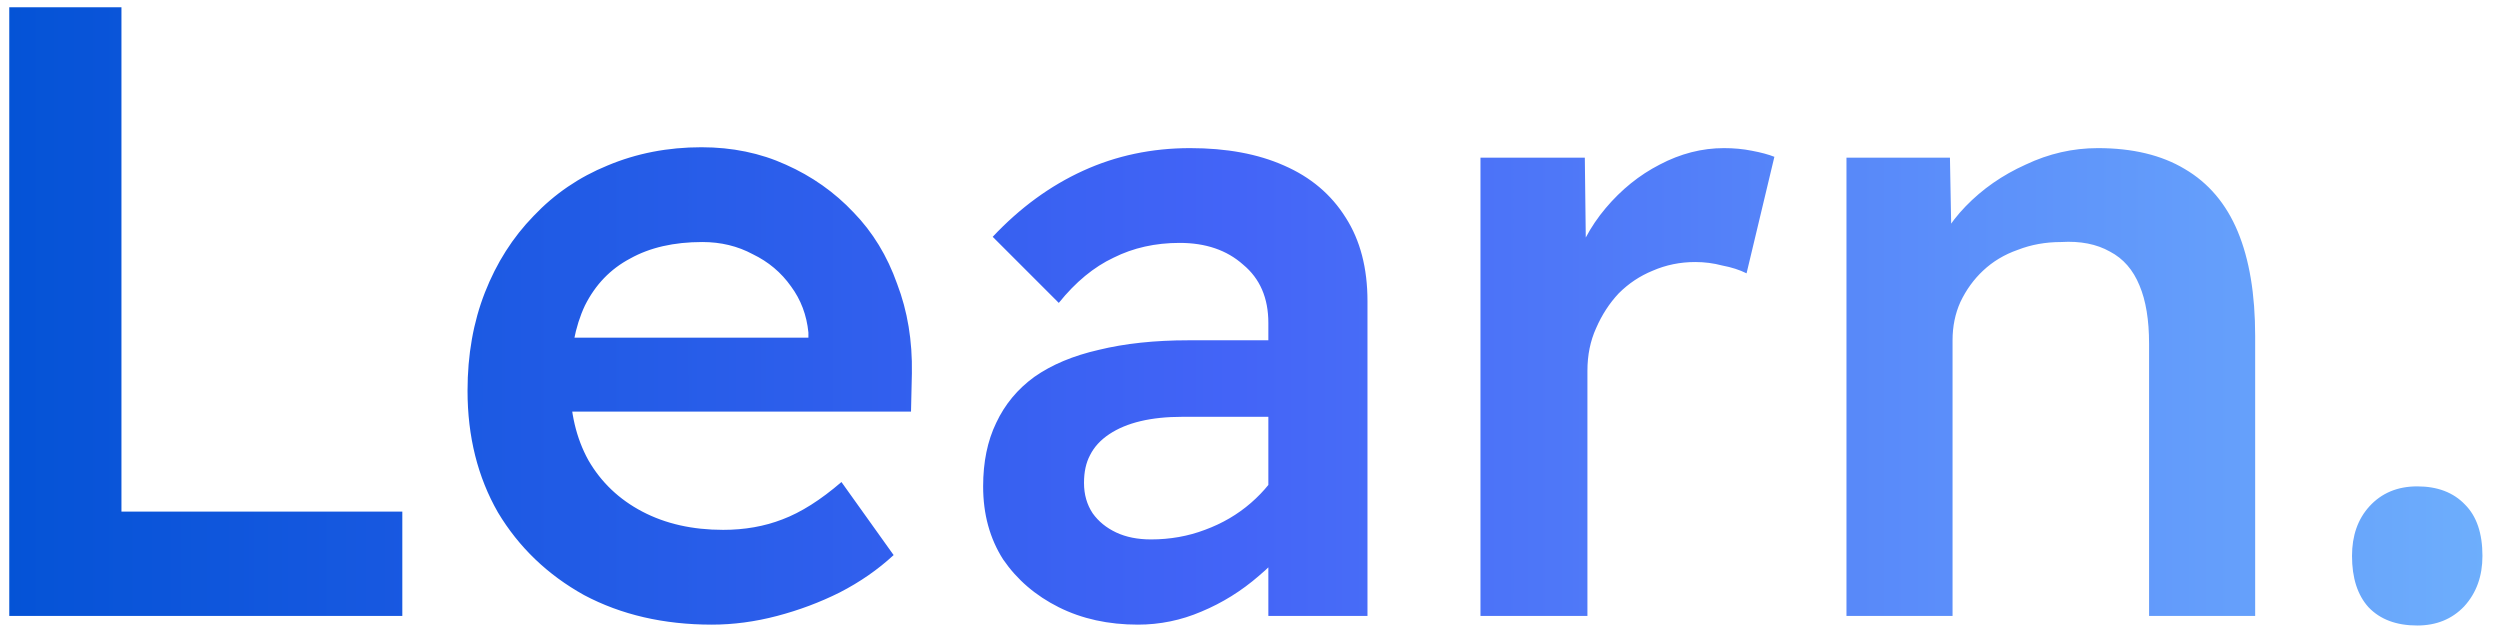
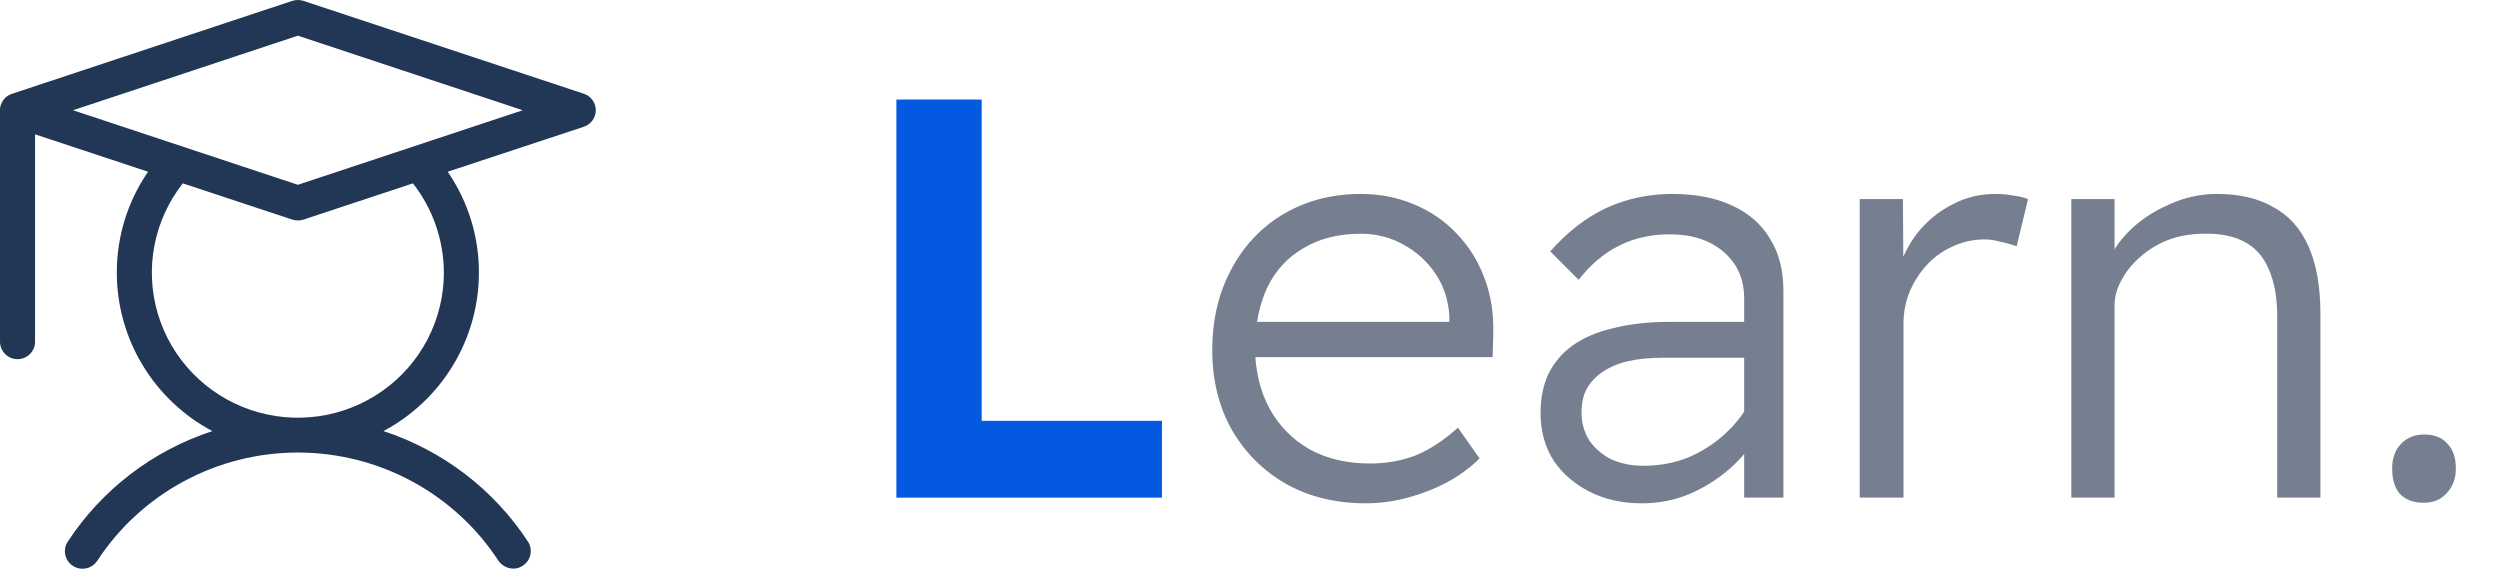
- <svg xmlns="http://www.w3.org/2000/svg" width="138" height="35" viewBox="0 0 138 35" fill="none">
-   <path d="M0.512 34V0.4H6.704V28.24H22.208V34H0.512ZM39.296 34.48C36.64 34.48 34.288 33.936 32.24 32.848C30.224 31.728 28.64 30.208 27.488 28.288C26.368 26.336 25.808 24.096 25.808 21.568C25.808 19.584 26.128 17.776 26.768 16.144C27.408 14.512 28.304 13.104 29.456 11.92C30.608 10.704 31.968 9.776 33.536 9.136C35.136 8.464 36.864 8.128 38.72 8.128C40.416 8.128 41.968 8.448 43.376 9.088C44.816 9.728 46.064 10.608 47.12 11.728C48.176 12.816 48.976 14.128 49.52 15.664C50.096 17.168 50.368 18.816 50.336 20.608L50.288 22.72H29.84L28.688 18.64H45.344L44.624 19.456V18.352C44.528 17.392 44.208 16.544 43.664 15.808C43.12 15.04 42.416 14.448 41.552 14.032C40.72 13.584 39.792 13.36 38.768 13.36C37.2 13.36 35.872 13.664 34.784 14.272C33.696 14.848 32.864 15.712 32.288 16.864C31.744 18.016 31.472 19.44 31.472 21.136C31.472 22.768 31.808 24.192 32.48 25.408C33.184 26.624 34.176 27.568 35.456 28.24C36.736 28.912 38.224 29.248 39.92 29.248C41.104 29.248 42.192 29.056 43.184 28.672C44.208 28.288 45.296 27.6 46.448 26.608L49.328 30.64C48.464 31.44 47.472 32.128 46.352 32.704C45.264 33.248 44.112 33.68 42.896 34C41.68 34.32 40.48 34.48 39.296 34.48ZM70.013 34V17.824C70.013 16.448 69.549 15.376 68.621 14.608C67.725 13.808 66.557 13.408 65.117 13.408C63.773 13.408 62.557 13.68 61.469 14.224C60.381 14.736 59.373 15.568 58.445 16.72L54.797 13.072C56.301 11.472 57.965 10.256 59.789 9.424C61.613 8.592 63.581 8.176 65.693 8.176C67.709 8.176 69.437 8.496 70.877 9.136C72.349 9.776 73.485 10.736 74.285 12.016C75.085 13.264 75.485 14.8 75.485 16.624V34H70.013ZM62.813 34.48C61.181 34.48 59.725 34.16 58.445 33.52C57.165 32.88 56.141 32 55.373 30.88C54.637 29.728 54.269 28.384 54.269 26.848C54.269 25.504 54.509 24.336 54.989 23.344C55.469 22.32 56.173 21.472 57.101 20.8C58.061 20.128 59.245 19.632 60.653 19.312C62.093 18.96 63.741 18.784 65.597 18.784H72.845L72.413 23.008H65.261C64.397 23.008 63.629 23.088 62.957 23.248C62.285 23.408 61.709 23.648 61.229 23.968C60.749 24.288 60.397 24.672 60.173 25.12C59.949 25.536 59.837 26.048 59.837 26.656C59.837 27.296 59.997 27.856 60.317 28.336C60.637 28.784 61.069 29.136 61.613 29.392C62.157 29.648 62.797 29.776 63.533 29.776C64.589 29.776 65.581 29.6 66.509 29.248C67.469 28.896 68.317 28.4 69.053 27.76C69.789 27.12 70.365 26.4 70.781 25.6L71.981 28.864C71.309 29.984 70.477 30.96 69.485 31.792C68.525 32.624 67.469 33.28 66.317 33.76C65.197 34.24 64.029 34.48 62.813 34.48ZM81.722 34V8.704H87.482L87.578 16.768L86.81 14.944C87.162 13.664 87.77 12.512 88.634 11.488C89.498 10.464 90.49 9.664 91.61 9.088C92.762 8.48 93.946 8.176 95.162 8.176C95.706 8.176 96.218 8.224 96.698 8.32C97.21 8.416 97.626 8.528 97.946 8.656L96.41 15.088C96.026 14.896 95.578 14.752 95.066 14.656C94.586 14.528 94.09 14.464 93.578 14.464C92.746 14.464 91.962 14.624 91.226 14.944C90.522 15.232 89.898 15.648 89.354 16.192C88.842 16.736 88.426 17.376 88.106 18.112C87.786 18.816 87.626 19.6 87.626 20.464V34H81.722ZM101.925 34V8.704H107.637L107.733 13.888L106.629 14.464C106.981 13.344 107.605 12.32 108.501 11.392C109.429 10.432 110.533 9.664 111.813 9.088C113.093 8.48 114.421 8.176 115.797 8.176C117.717 8.176 119.317 8.56 120.597 9.328C121.909 10.096 122.885 11.248 123.525 12.784C124.165 14.32 124.485 16.24 124.485 18.544V34H118.629V18.976C118.629 17.664 118.453 16.592 118.101 15.76C117.749 14.896 117.205 14.272 116.469 13.888C115.733 13.472 114.837 13.296 113.781 13.36C112.917 13.36 112.117 13.504 111.381 13.792C110.645 14.048 110.005 14.432 109.461 14.944C108.949 15.424 108.533 16 108.213 16.672C107.925 17.312 107.781 18.016 107.781 18.784V34H104.853C104.309 34 103.781 34 103.269 34C102.789 34 102.341 34 101.925 34ZM133.431 34.528C132.279 34.528 131.383 34.192 130.743 33.52C130.135 32.848 129.831 31.904 129.831 30.688C129.831 29.568 130.151 28.656 130.791 27.952C131.463 27.216 132.343 26.848 133.431 26.848C134.551 26.848 135.431 27.184 136.071 27.856C136.711 28.496 137.031 29.44 137.031 30.688C137.031 31.808 136.695 32.736 136.023 33.472C135.351 34.176 134.487 34.528 133.431 34.528Z" fill="url(#paint0_linear_58_449)" />
-   <defs>
-     <linearGradient id="paint0_linear_58_449" x1="-4" y1="16" x2="140" y2="16" gradientUnits="userSpaceOnUse">
-       <stop stop-color="#0052D4" />
-       <stop offset="0.5" stop-color="#4364F7" />
-       <stop offset="1" stop-color="#6FB1FC" />
-     </linearGradient>
-   </defs>
+ <svg xmlns="http://www.w3.org/2000/svg" width="211" height="48" viewBox="0 0 211 48" fill="none">
+   <path d="M49.269 7.909L25.608 0.073C25.304 -0.024 24.976 -0.024 24.672 0.073L1.036 7.909H0.987L0.814 8.006H0.79L0.617 8.104C0.617 8.111 0.614 8.117 0.61 8.122C0.605 8.126 0.599 8.129 0.592 8.129L0.42 8.276L0.297 8.423C0.297 8.429 0.294 8.435 0.289 8.44C0.285 8.445 0.279 8.447 0.272 8.447L0.173 8.619C0.173 8.643 0.149 8.643 0.149 8.668L0.075 8.839C0.044 8.9 0.027 8.967 0.026 9.035C0.005 9.107 -0.003 9.181 0.001 9.255V28.844C0.001 29.234 0.157 29.607 0.434 29.883C0.711 30.158 1.087 30.313 1.48 30.313C1.872 30.313 2.248 30.158 2.525 29.883C2.803 29.607 2.958 29.234 2.958 28.844V11.337L12.496 14.495C10.771 17.005 9.851 19.976 9.859 23.016C9.861 25.76 10.611 28.453 12.031 30.807C13.45 33.161 15.485 35.089 17.919 36.386C12.902 38.026 8.599 41.317 5.719 45.715C5.612 45.877 5.538 46.059 5.502 46.249C5.466 46.44 5.468 46.636 5.508 46.826C5.548 47.016 5.626 47.196 5.736 47.356C5.846 47.516 5.987 47.653 6.15 47.759C6.314 47.865 6.496 47.939 6.688 47.974C6.88 48.01 7.077 48.008 7.268 47.969C7.46 47.929 7.641 47.852 7.802 47.743C7.963 47.633 8.101 47.493 8.208 47.331C10.04 44.526 12.549 42.221 15.506 40.626C18.463 39.03 21.775 38.194 25.14 38.194C28.505 38.194 31.817 39.03 34.774 40.626C37.731 42.221 40.24 44.526 42.072 47.331C42.213 47.533 42.401 47.698 42.62 47.813C42.838 47.928 43.082 47.989 43.329 47.992C43.611 47.994 43.887 47.908 44.118 47.747C44.281 47.643 44.422 47.507 44.533 47.349C44.644 47.19 44.722 47.011 44.764 46.822C44.805 46.634 44.808 46.439 44.773 46.249C44.739 46.059 44.667 45.877 44.561 45.715C41.681 41.317 37.378 38.026 32.361 36.386C34.795 35.089 36.83 33.161 38.249 30.807C39.669 28.453 40.419 25.76 40.421 23.016C40.429 19.976 39.51 17.005 37.784 14.495L49.269 10.7C49.565 10.603 49.822 10.416 50.005 10.166C50.187 9.915 50.286 9.614 50.286 9.304C50.286 8.995 50.187 8.693 50.005 8.443C49.822 8.192 49.565 8.005 49.269 7.909ZM37.463 23.016C37.462 24.966 36.993 26.888 36.094 28.621C35.195 30.355 33.892 31.849 32.294 32.981C30.695 34.113 28.848 34.85 26.906 35.129C24.963 35.408 22.982 35.223 21.126 34.588C19.27 33.953 17.594 32.886 16.237 31.477C14.88 30.069 13.881 28.358 13.324 26.488C12.767 24.619 12.667 22.644 13.033 20.728C13.399 18.812 14.221 17.011 15.429 15.475L24.672 18.535C24.976 18.633 25.304 18.633 25.608 18.535L34.851 15.475C36.538 17.632 37.456 20.285 37.463 23.016ZM25.14 15.597L6.162 9.304L25.14 3.011L44.118 9.304L25.14 15.597Z" fill="#223655" />
+   <path d="M75.654 42V8.4H82.854V35.52H98.07V42H75.654Z" fill="#035AE0" />
+   <path d="M115.275 42.48C112.747 42.48 110.507 41.936 108.555 40.848C106.603 39.728 105.067 38.192 103.947 36.24C102.859 34.288 102.315 32.064 102.315 29.568C102.315 27.616 102.619 25.84 103.227 24.24C103.867 22.608 104.731 21.216 105.819 20.064C106.939 18.88 108.267 17.968 109.803 17.328C111.339 16.688 113.019 16.368 114.843 16.368C116.443 16.368 117.931 16.656 119.307 17.232C120.715 17.808 121.931 18.64 122.955 19.728C123.979 20.784 124.763 22.048 125.307 23.52C125.851 24.96 126.091 26.56 126.027 28.32L125.979 30.144H104.955L104.187 27.168H122.955L122.283 27.984L122.331 26.784C122.267 25.408 121.883 24.192 121.179 23.136C120.475 22.08 119.563 21.248 118.443 20.64C117.355 20.032 116.155 19.728 114.843 19.728C112.987 19.728 111.387 20.128 110.043 20.928C108.699 21.696 107.675 22.8 106.971 24.24C106.299 25.648 105.947 27.344 105.915 29.328C105.947 31.312 106.363 33.04 107.163 34.512C107.963 35.952 109.083 37.088 110.523 37.92C111.995 38.72 113.691 39.12 115.611 39.12C116.987 39.12 118.267 38.896 119.451 38.448C120.635 37.968 121.835 37.184 123.051 36.096L124.875 38.688C124.107 39.456 123.195 40.128 122.139 40.704C121.115 41.248 120.011 41.68 118.827 42C117.643 42.32 116.459 42.48 115.275 42.48ZM147.208 42V25.2C147.208 23.568 146.632 22.256 145.48 21.264C144.328 20.272 142.808 19.776 140.92 19.776C139.352 19.776 137.928 20.096 136.648 20.736C135.368 21.376 134.232 22.336 133.24 23.616L130.84 21.216C132.28 19.584 133.848 18.368 135.544 17.568C137.272 16.768 139.144 16.368 141.16 16.368C143.08 16.368 144.744 16.688 146.152 17.328C147.56 17.968 148.632 18.896 149.368 20.112C150.136 21.328 150.52 22.8 150.52 24.528V42H147.208ZM138.568 42.48C136.936 42.48 135.48 42.16 134.2 41.52C132.92 40.88 131.896 40 131.128 38.88C130.392 37.728 130.024 36.384 130.024 34.848C130.024 33.6 130.248 32.496 130.696 31.536C131.176 30.576 131.864 29.776 132.76 29.136C133.656 28.496 134.792 28.016 136.168 27.696C137.544 27.344 139.112 27.168 140.872 27.168H148.84L148.552 30.192H140.392C139.272 30.192 138.28 30.288 137.416 30.48C136.584 30.672 135.864 30.976 135.256 31.392C134.68 31.776 134.232 32.256 133.912 32.832C133.624 33.376 133.48 34.032 133.48 34.8C133.48 35.696 133.704 36.496 134.152 37.2C134.632 37.872 135.256 38.4 136.024 38.784C136.824 39.136 137.72 39.312 138.712 39.312C140.024 39.312 141.256 39.088 142.408 38.64C143.56 38.16 144.584 37.52 145.48 36.72C146.408 35.888 147.144 34.96 147.688 33.936L148.696 36.24C147.992 37.456 147.112 38.544 146.056 39.504C145 40.432 143.832 41.168 142.552 41.712C141.304 42.224 139.976 42.48 138.568 42.48ZM156.959 42V16.8H160.607L160.655 24.096L160.223 22.848C160.543 21.696 161.087 20.624 161.855 19.632C162.655 18.64 163.615 17.856 164.735 17.28C165.855 16.672 167.087 16.368 168.431 16.368C168.975 16.368 169.487 16.416 169.967 16.512C170.447 16.576 170.847 16.672 171.167 16.8L170.207 20.784C169.759 20.624 169.295 20.496 168.815 20.4C168.367 20.272 167.935 20.208 167.519 20.208C166.527 20.208 165.599 20.416 164.735 20.832C163.903 21.216 163.183 21.744 162.575 22.416C161.967 23.088 161.487 23.856 161.135 24.72C160.815 25.552 160.655 26.416 160.655 27.312V42H156.959ZM174.819 42V16.8H178.467V22.176L177.747 22.608C178.099 21.488 178.739 20.464 179.667 19.536C180.595 18.608 181.715 17.856 183.027 17.28C184.339 16.672 185.699 16.368 187.107 16.368C188.995 16.368 190.579 16.736 191.859 17.472C193.171 18.176 194.163 19.28 194.835 20.784C195.507 22.288 195.843 24.192 195.843 26.496V42H192.195V26.736C192.195 25.104 191.955 23.76 191.475 22.704C191.027 21.648 190.339 20.88 189.411 20.4C188.515 19.92 187.379 19.696 186.003 19.728C184.915 19.728 183.907 19.904 182.979 20.256C182.083 20.608 181.299 21.088 180.627 21.696C179.955 22.272 179.427 22.928 179.043 23.664C178.659 24.368 178.467 25.072 178.467 25.776V42H176.691C176.403 42 176.099 42 175.779 42C175.459 42 175.139 42 174.819 42ZM204.586 42.432C203.722 42.432 203.05 42.192 202.57 41.712C202.122 41.2 201.898 40.48 201.898 39.552C201.898 38.688 202.138 38 202.618 37.488C203.13 36.944 203.786 36.672 204.586 36.672C205.45 36.672 206.106 36.928 206.554 37.44C207.034 37.92 207.274 38.624 207.274 39.552C207.274 40.384 207.018 41.072 206.506 41.616C206.026 42.16 205.386 42.432 204.586 42.432Z" fill="#757F8F" />
</svg>
